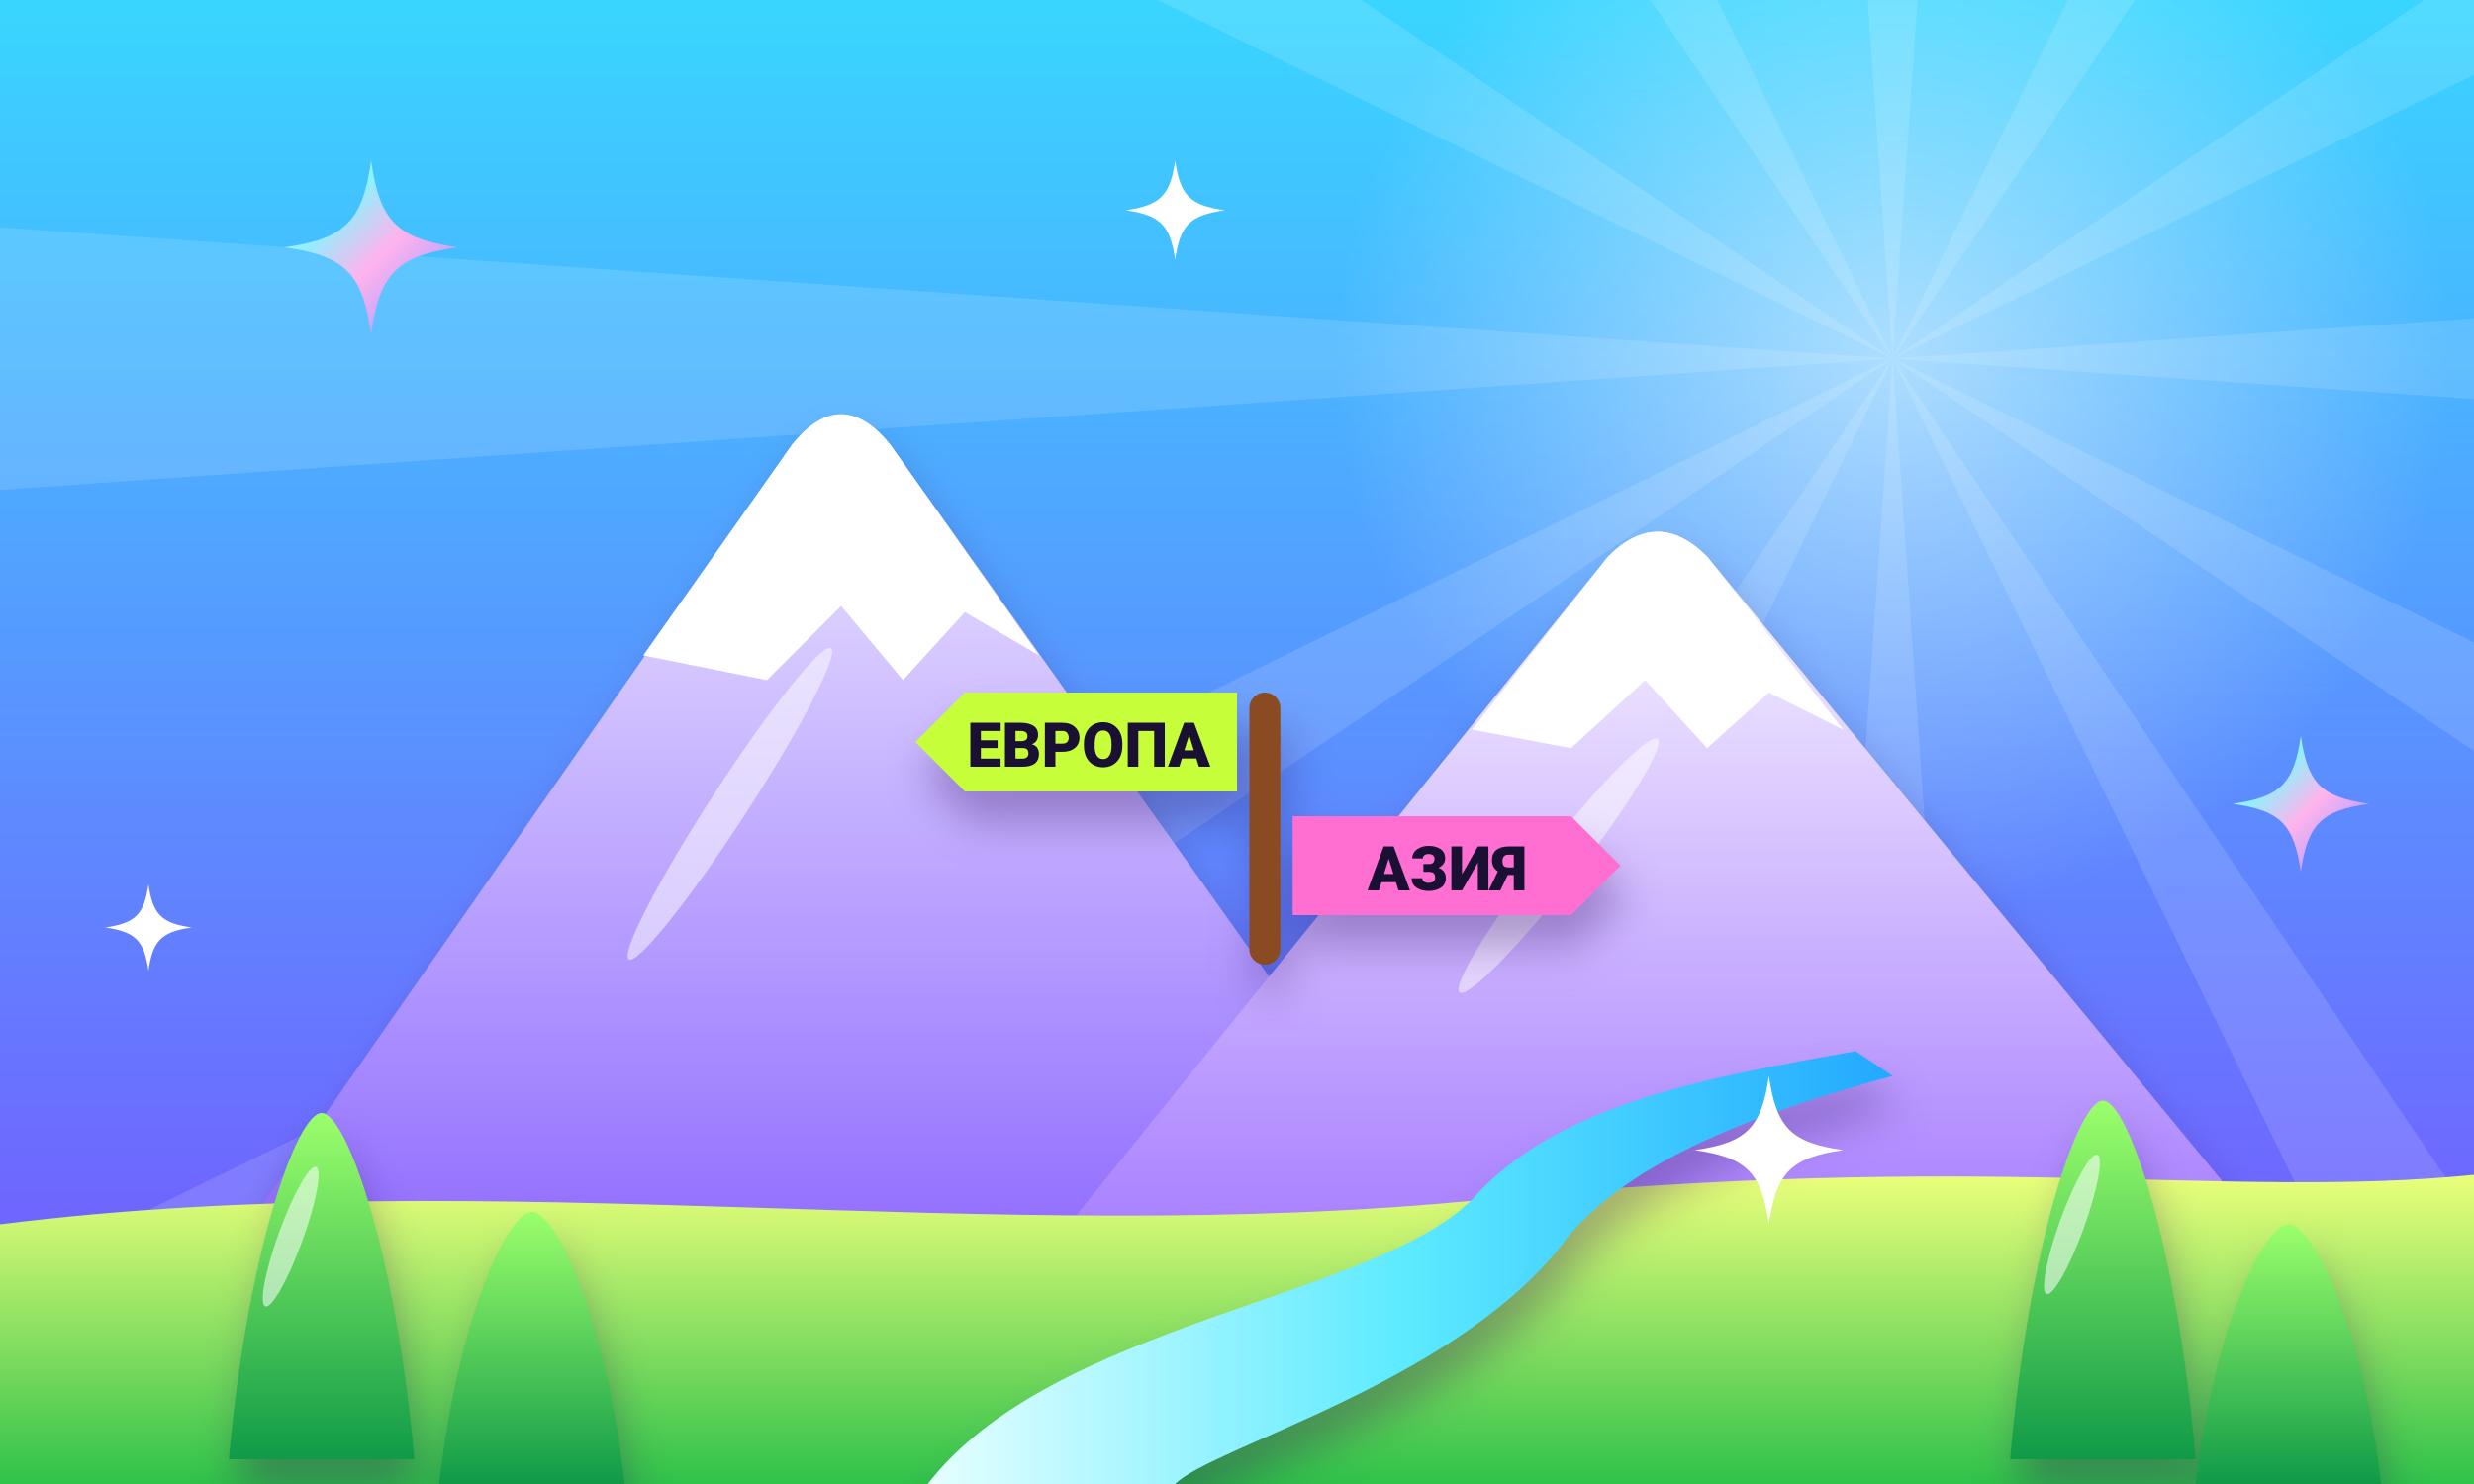
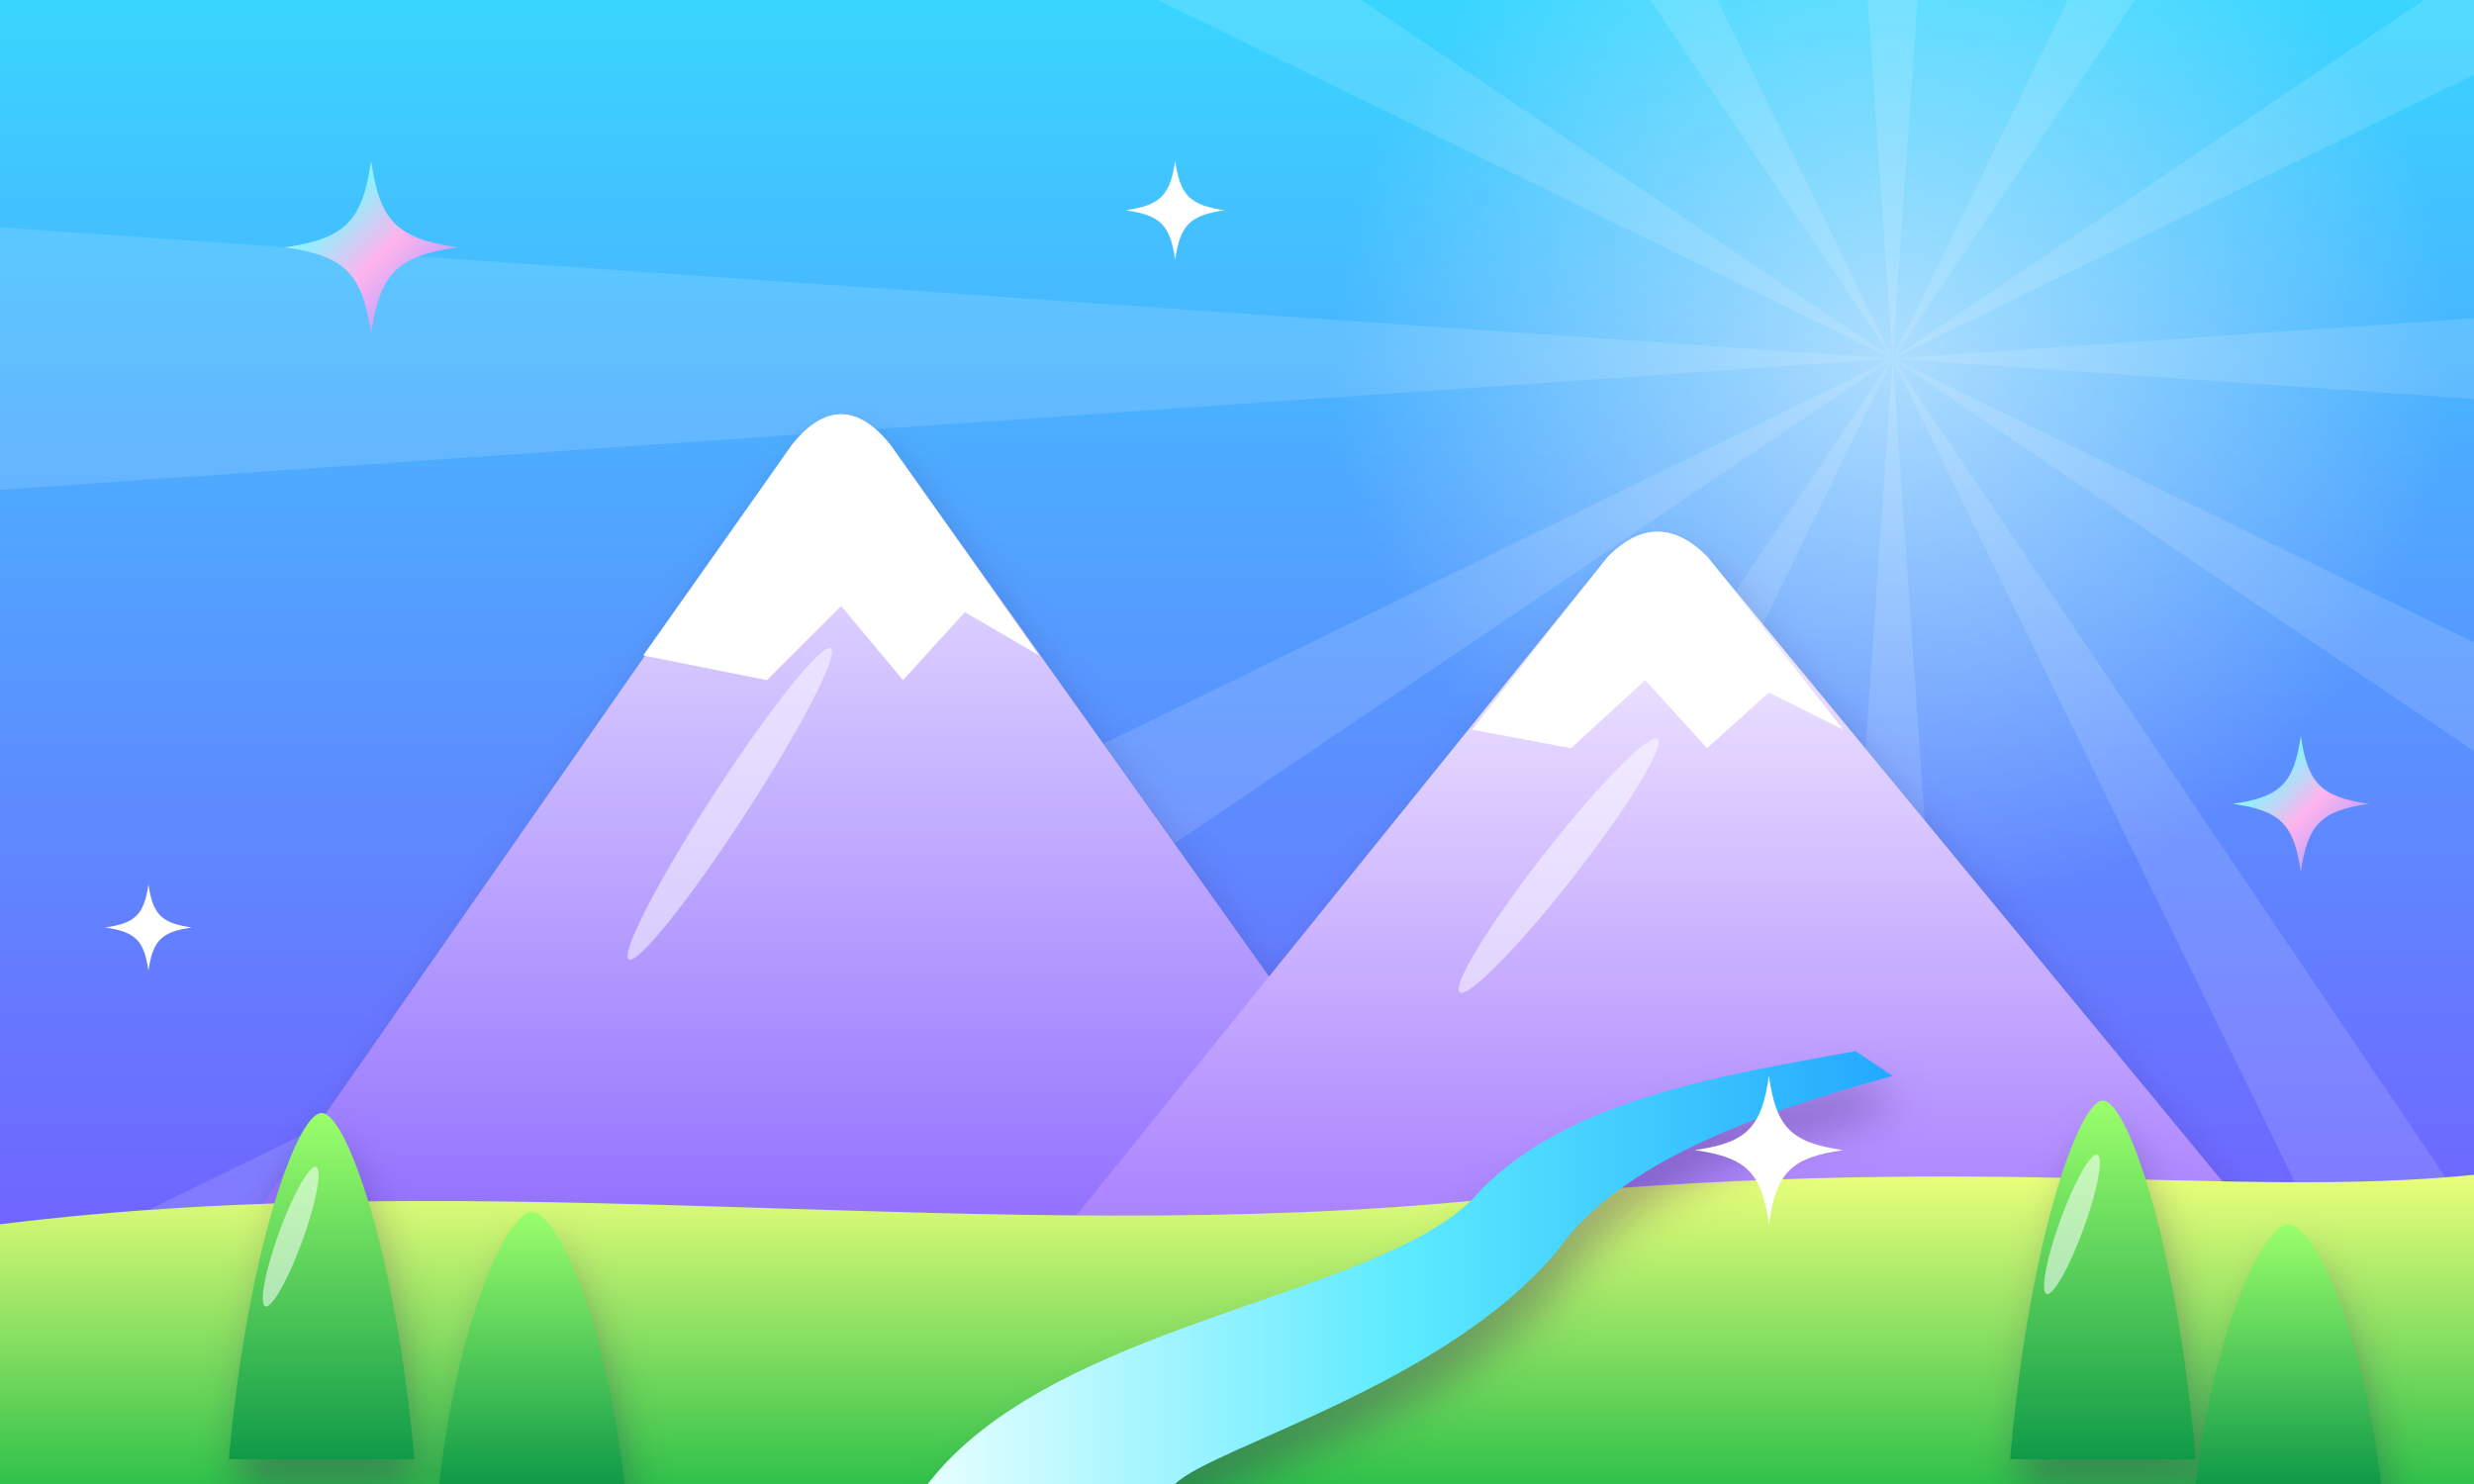
<svg xmlns="http://www.w3.org/2000/svg" viewBox="0 0 400 240">
  <defs>
    <linearGradient id="bg" x1="0" y1="0" x2="0" y2="1">
      <stop offset="0" stop-color="#39D5FF" />
      <stop offset="1" stop-color="#7B4DFF" />
    </linearGradient>
    <radialGradient id="glow" cx="0.5" cy="0.5" r="0.5">
      <stop offset="0" stop-color="#fff" stop-opacity="0.55" />
      <stop offset="1" stop-color="#fff" stop-opacity="0" />
    </radialGradient>
    <linearGradient id="lime" x1="0" y1="0" x2="0" y2="1">
      <stop offset="0" stop-color="#EAFF7A" />
      <stop offset="1" stop-color="#2FC24A" />
    </linearGradient>
    <linearGradient id="holo" x1="0" y1="0" x2="1" y2="1">
      <stop offset="0" stop-color="#E8FDFF" />
      <stop offset="0.3" stop-color="#8EF1FF" />
      <stop offset="0.55" stop-color="#FFB3EC" />
      <stop offset="0.8" stop-color="#B9A2FF" />
      <stop offset="1" stop-color="#F3EEFF" />
    </linearGradient>
    <filter id="st" x="-25%" y="-25%" width="150%" height="150%" color-interpolation-filters="sRGB">
      <feGaussianBlur in="SourceAlpha" stdDeviation="3.5" result="b" />
      <feOffset in="b" dx="1" dy="5" result="bo" />
      <feFlood flood-color="#2A0A5A" flood-opacity="0.32" />
      <feComposite in2="bo" operator="in" result="sh" />
      <feMerge>
        <feMergeNode in="sh" />
        <feMergeNode in="SourceGraphic" />
      </feMerge>
    </filter>
    <linearGradient id="mtn" x1="0" y1="0" x2="0" y2="1">
      <stop offset="0" stop-color="#F1EBFF" />
      <stop offset="1" stop-color="#8F6BFF" />
    </linearGradient>
    <linearGradient id="mtn2" x1="0" y1="0" x2="0" y2="1">
      <stop offset="0" stop-color="#FBF8FF" />
      <stop offset="1" stop-color="#A57BFF" />
    </linearGradient>
    <linearGradient id="river" x1="0" y1="0" x2="1" y2="0">
      <stop offset="0" stop-color="#E6FFFF" />
      <stop offset="0.5" stop-color="#5BEAFF" />
      <stop offset="1" stop-color="#22A8FF" />
    </linearGradient>
    <linearGradient id="fir" x1="0" y1="0" x2="0" y2="1">
      <stop offset="0" stop-color="#9BFF6B" />
      <stop offset="1" stop-color="#109A48" />
    </linearGradient>
  </defs>
  <rect width="400" height="240" fill="url(#bg)" />
  <g fill="#fff" opacity="0.13">
    <path d="M306 58 L825 22 L825 94Z" />
    <path d="M306 58 L773 286 L737 349Z" />
    <path d="M306 58 L597 489 L534 525Z" />
    <path d="M306 58 L342 577 L270 577Z" />
    <path d="M306 58 L78 525 L15 489Z" />
    <path d="M306 58 L-125 349 L-161 286Z" />
    <path d="M306 58 L-213 94 L-213 22Z" />
    <path d="M306 58 L-161 -170 L-125 -233Z" />
    <path d="M306 58 L15 -373 L78 -409Z" />
    <path d="M306 58 L270 -461 L342 -461Z" />
    <path d="M306 58 L534 -409 L597 -373Z" />
    <path d="M306 58 L737 -233 L773 -170Z" />
  </g>
  <circle cx="306" cy="58" r="90" fill="url(#glow)" />
  <g filter="url(#st)">
    <path d="M36 204 L128 72 Q136 62 144 72 L238 204 Z" fill="url(#mtn)" />
    <path d="M104 106 L128 72 Q136 62 144 72 L168 106 L156 99 L146 110 L136 98 L124 110 Z" fill="#fff" />
    <path d="M168 204 L260 90 Q268 82 276 90 L370 204 Z" fill="url(#mtn2)" />
    <path d="M238 118 L260 90 Q268 82 276 90 L298 118 L286 112 L276 121 L266 110 L254 121 Z" fill="#fff" />
  </g>
  <ellipse cx="118" cy="130" rx="3" ry="30" transform="rotate(33 118 130)" fill="#fff" opacity="0.5" />
  <ellipse cx="252" cy="140" rx="3" ry="26" transform="rotate(38 252 140)" fill="#fff" opacity="0.5" />
  <path d="M0 198 C80 188 160 202 240 194 C320 186 360 194 400 190 V240 H0Z" fill="url(#lime)" />
  <path d="M150 240 C170 214 222 210 238 194 C252 178 278 174 300 170 L306 174 C284 180 262 188 252 202 C234 224 196 234 190 240 Z" fill="url(#river)" filter="url(#st)" />
  <g filter="url(#st)">
    <path d="M37 236 C40 202.4 48 180 52 180 C56 180 64 202.4 67 236Z" fill="url(#fir)" />
    <path d="M71 240 C74 213.6 82 196 86 196 C90 196 98 213.6 101 240Z" fill="url(#fir)" />
    <path d="M325 236 C328 201.2 336 178 340 178 C344 178 352 201.2 355 236Z" fill="url(#fir)" />
    <path d="M355 240 C358 214.8 366 198 370 198 C374 198 382 214.8 385 240Z" fill="url(#fir)" />
  </g>
  <ellipse cx="47" cy="200" rx="2" ry="12" transform="rotate(20 47 200)" fill="#fff" opacity="0.55" />
  <ellipse cx="335" cy="198" rx="2" ry="12" transform="rotate(20 335 198)" fill="#fff" opacity="0.55" />
-   <g filter="url(#st)">
-     <rect x="202" y="112" width="5" height="44" rx="2.5" fill="#8A4B22" />
-     <path d="M200 112 H156 L148 120 L156 128 H200 Z" fill="#C6FF3A" />
-     <path d="M209 132 H254 L262 140 L254 148 H209 Z" fill="#FF6FD1" />
-     <text x="176" y="124" font-family="system-ui, -apple-system, Segoe UI, Roboto, sans-serif" font-size="10" font-weight="900" text-anchor="middle" fill="#1A1033">ЕВРОПА</text>
-     <text x="234" y="144" font-family="system-ui, -apple-system, Segoe UI, Roboto, sans-serif" font-size="10" font-weight="900" text-anchor="middle" fill="#1A1033">АЗИЯ</text>
-   </g>
  <path d="M0-10C1-3 3-1 10 0 3 1 1 3 0 10-1 3-3 1-10 0-3-1-1-3 0-10Z" transform="translate(286 186) scale(1.2)" fill="#fff" />
  <path d="M0-10C1-3 3-1 10 0 3 1 1 3 0 10-1 3-3 1-10 0-3-1-1-3 0-10Z" transform="translate(60 40) scale(1.4)" fill="url(#holo)" />
  <path d="M0-10C1-3 3-1 10 0 3 1 1 3 0 10-1 3-3 1-10 0-3-1-1-3 0-10Z" transform="translate(190 34) scale(0.8)" fill="#fff" />
  <path d="M0-10C1-3 3-1 10 0 3 1 1 3 0 10-1 3-3 1-10 0-3-1-1-3 0-10Z" transform="translate(372 130) scale(1.1)" fill="url(#holo)" />
  <path d="M0-10C1-3 3-1 10 0 3 1 1 3 0 10-1 3-3 1-10 0-3-1-1-3 0-10Z" transform="translate(24 150) scale(0.7)" fill="#fff" />
</svg>
